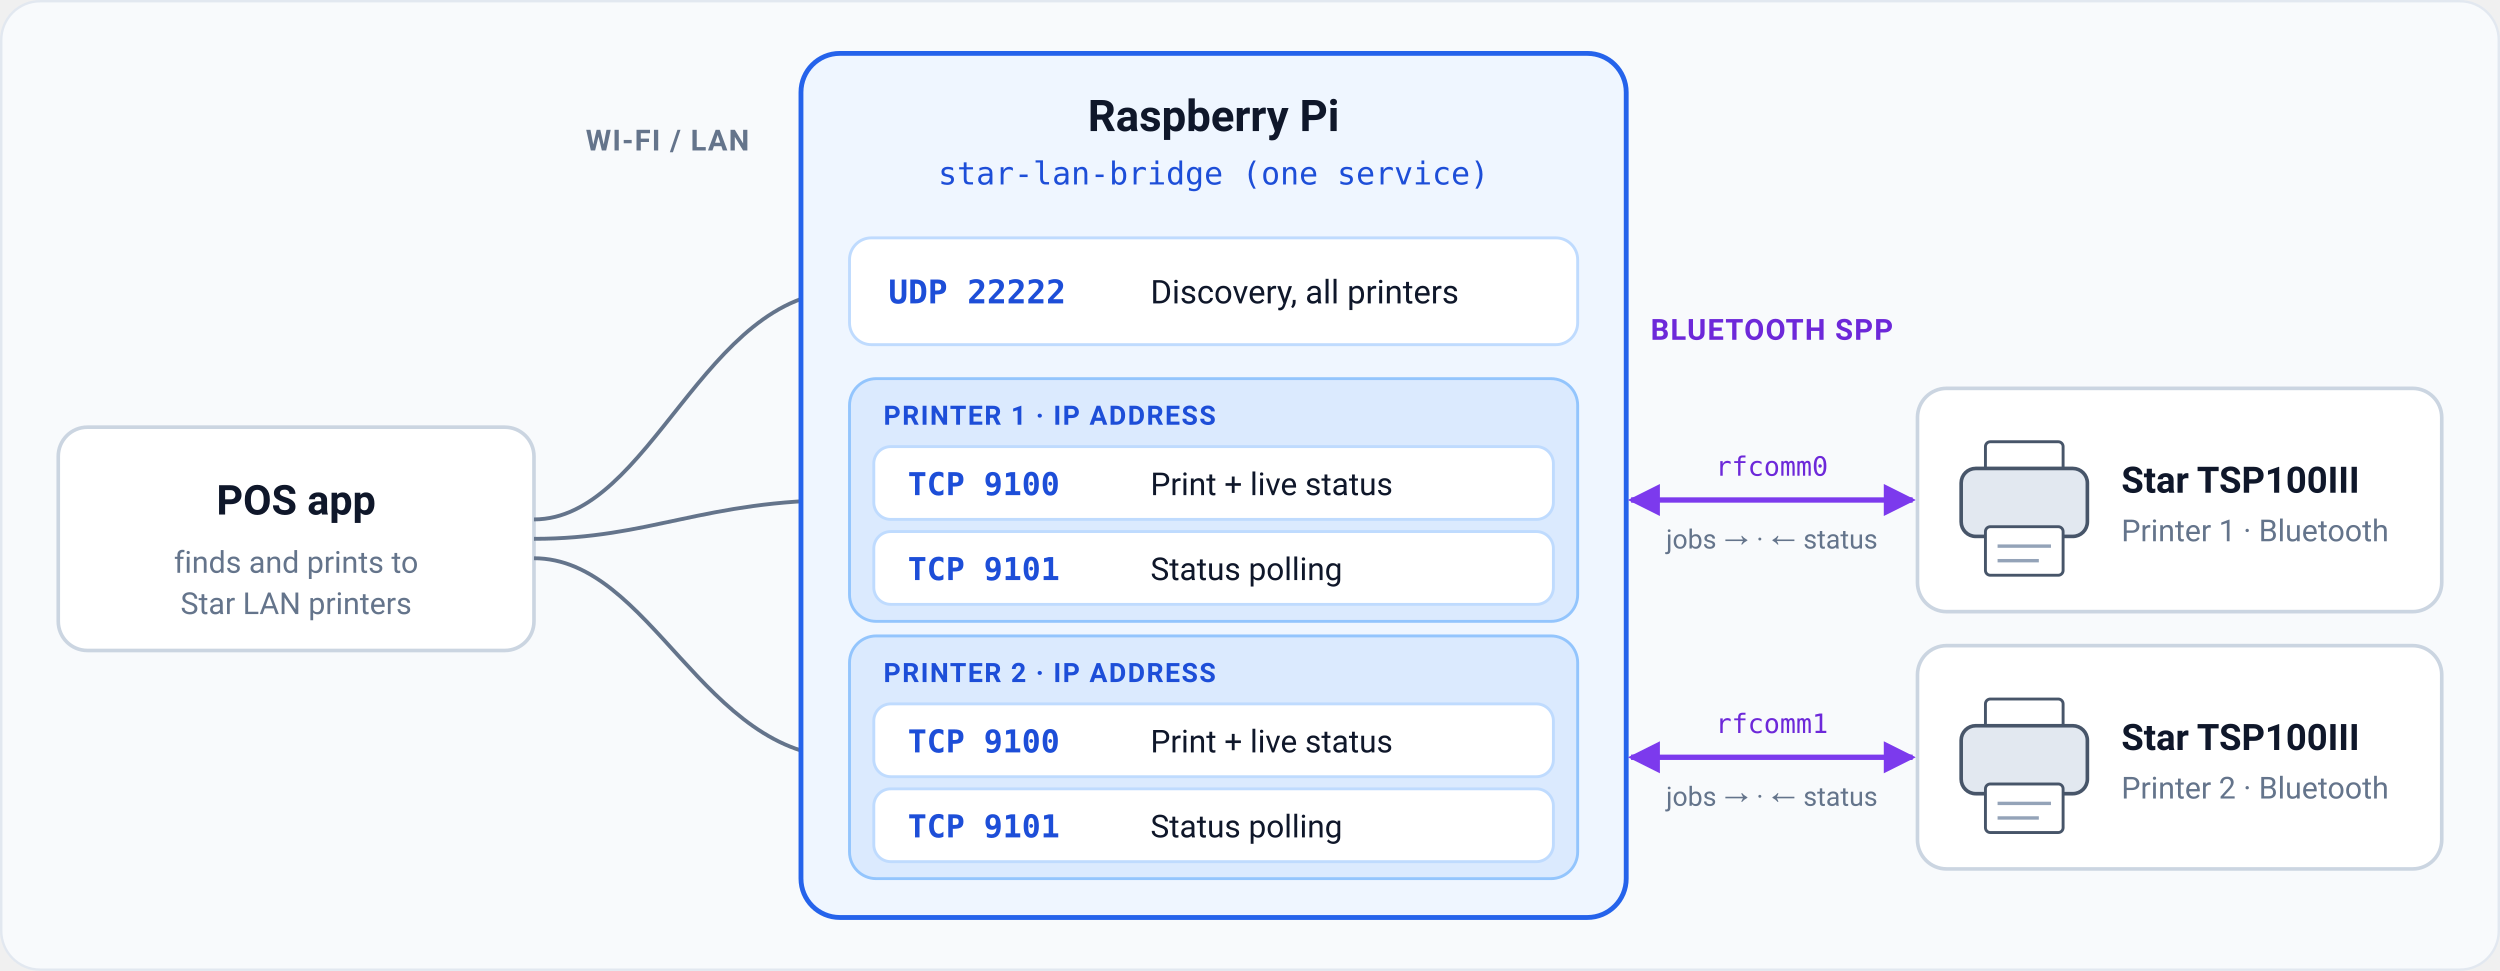
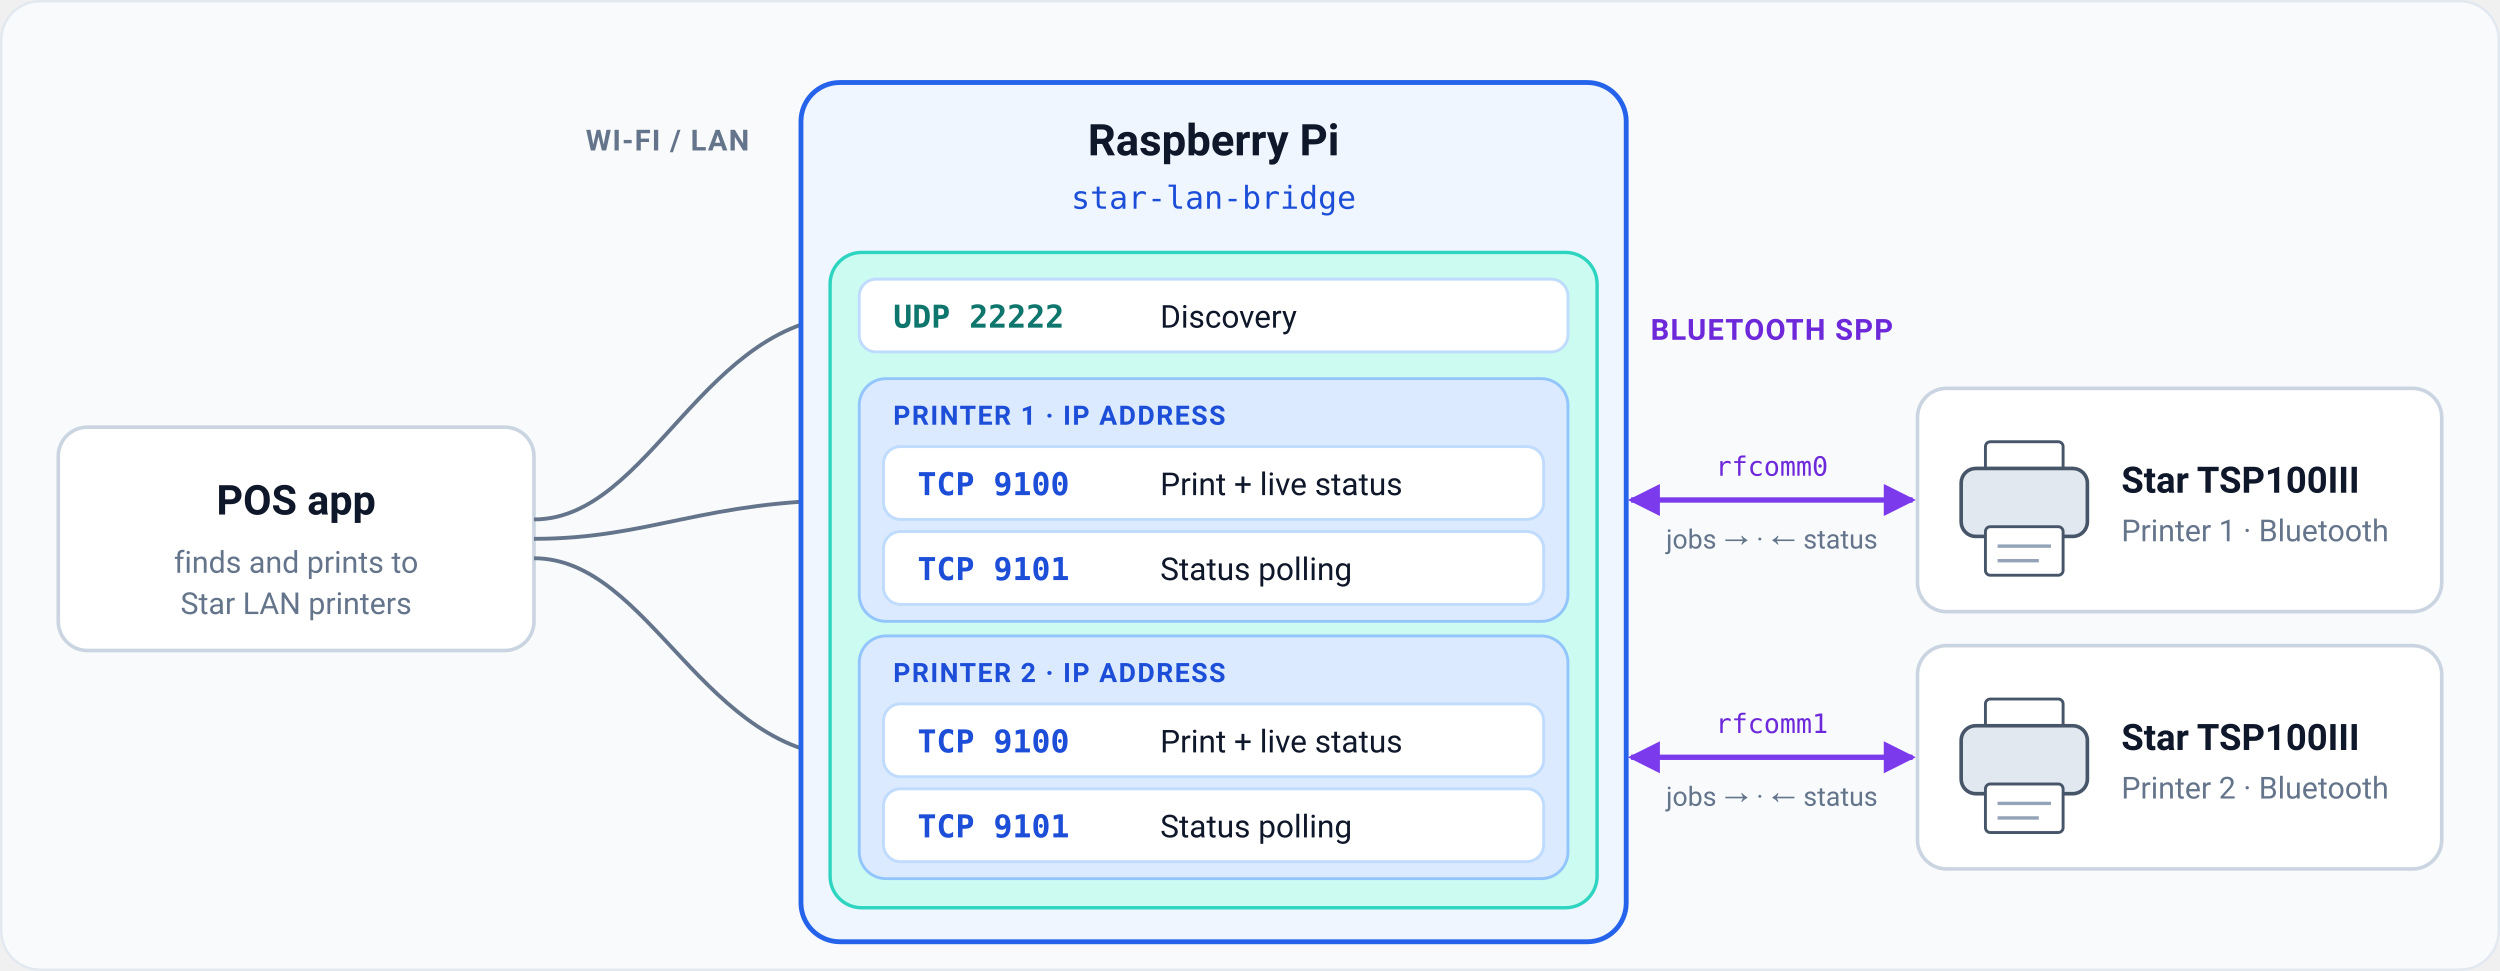
<svg xmlns="http://www.w3.org/2000/svg" viewBox="0 0 1030 400" width="1030" height="400" role="img" aria-labelledby="t d">
  <style>
    .card { fill: #f8fafc; stroke: #e2e8f0; }
    .box { fill: #ffffff; stroke: #cbd5e1; stroke-width: 1.5; }
    .dev { fill: #eff6ff; stroke: #2563eb; stroke-width: 2; }
+     .disc { fill: #ccfbf1; stroke: #2dd4bf; stroke-width: 1.4; }
+     .dacc { fill: #0f766e; }
    .grp { fill: #dbeafe; stroke: #93c5fd; stroke-width: 1.2; }
    .chip { fill: #ffffff; stroke: #bfdbfe; stroke-width: 1.2; }
    .ink { fill: #0f172a; }
    .muted { fill: #64748b; }
    .acc { fill: #1d4ed8; }
    .bt { fill: #6d28d9; }
    .wire { stroke: #64748b; stroke-width: 1.6; fill: none; }
    .btw { stroke: #7c3aed; stroke-width: 2.2; fill: none; }
    .ah { fill: #64748b; }
    .ahb { fill: #7c3aed; }
    .icon { fill: #e2e8f0; stroke: #475569; stroke-width: 1.5; }
    .paper { fill: #ffffff; stroke: #475569; stroke-width: 1.2; }
    .line { stroke: #94a3b8; stroke-width: 1.4; }
    text { font-family: -apple-system, BlinkMacSystemFont, "Segoe UI", Roboto, Helvetica, Arial, sans-serif; }
    .mono { font-family: ui-monospace, SFMono-Regular, Menlo, Consolas, monospace; }
    @media (prefers-color-scheme: dark) {
      .card { fill: #0f172a; stroke: #1e293b; }
      .box { fill: #1e293b; stroke: #334155; }
      .dev { fill: #172554; stroke: #60a5fa; }
+       .disc { fill: #134e4a; stroke: #14b8a6; }
+       .dacc { fill: #5eead4; }
      .grp { fill: #1e3a8a; stroke: #3b82f6; }
      .chip { fill: #0f172a; stroke: #1e40af; }
      .ink { fill: #e2e8f0; }
      .muted { fill: #94a3b8; }
      .acc { fill: #93c5fd; }
      .bt { fill: #c4b5fd; }
      .wire { stroke: #94a3b8; }
      .btw { stroke: #a78bfa; }
      .ah { fill: #94a3b8; }
      .ahb { fill: #a78bfa; }
      .icon { fill: #334155; stroke: #cbd5e1; }
      .paper { fill: #f8fafc; stroke: #cbd5e1; }
      .line { stroke: #94a3b8; }
    }
  </style>
  <defs>
    <marker id="a" viewBox="0 0 10 10" refX="9" refY="5" markerWidth="7" markerHeight="7" orient="auto-start-reverse">
      <path class="ah" d="M0 0 L10 5 L0 10 z" />
    </marker>
    <marker id="b" viewBox="0 0 10 10" refX="9" refY="5" markerWidth="6" markerHeight="6" orient="auto-start-reverse">
      <path class="ahb" d="M0 0 L10 5 L0 10 z" />
    </marker>
  </defs>
  <rect class="card" x="0.5" y="0.5" width="1029" height="399" rx="16" />
  <rect class="box" x="24" y="176" width="196" height="92" rx="12" />
  <text class="ink" x="122" y="212" text-anchor="middle" font-size="17" font-weight="600">POS app</text>
  <text class="muted" x="122" y="236" text-anchor="middle" font-size="12.5">finds and prints to</text>
  <text class="muted" x="122" y="253" text-anchor="middle" font-size="12.5">Star LAN printers</text>
  <text class="muted" x="275" y="62" text-anchor="middle" font-size="12" font-weight="600" letter-spacing="0.5">WI-FI / LAN</text>
-   <path class="wire" d="M220 214 C 268 214, 290 120, 348 120" marker-end="url(#a)" />
-   <path class="wire" d="M220 222 C 268 222, 290 206, 348 206" marker-end="url(#a)" />
-   <path class="wire" d="M220 230 C 268 230, 290 312, 348 312" marker-end="url(#a)" />
-   <rect class="dev" x="330" y="22" width="340" height="356" rx="16" />
-   <text class="ink" x="500" y="54" text-anchor="middle" font-size="18" font-weight="700">Raspberry Pi</text>
-   <text class="acc mono" x="500" y="76" text-anchor="middle" font-size="13">star-lan-bridge (one service)</text>
-   <rect class="chip" x="350" y="98" width="300" height="44" rx="9" />
-   <text class="acc mono" x="366" y="125" font-size="13.5" font-weight="700">UDP 22222</text>
-   <text class="ink" x="474" y="125" font-size="13.5">Discovery, all printers</text>
-   <rect class="grp" x="350" y="156" width="300" height="100" rx="11" />
-   <text class="acc" x="364" y="175" font-size="11" font-weight="700" letter-spacing="0.6">PRINTER 1 · IP ADDRESS</text>
-   <rect class="chip" x="360" y="184" width="280" height="30" rx="7" />
-   <text class="acc mono" x="374" y="204" font-size="13" font-weight="700">TCP 9100</text>
-   <text class="ink" x="474" y="204" font-size="13">Print + live status</text>
-   <rect class="chip" x="360" y="219" width="280" height="30" rx="7" />
-   <text class="acc mono" x="374" y="239" font-size="13" font-weight="700">TCP 9101</text>
-   <text class="ink" x="474" y="239" font-size="13">Status polling</text>
-   <rect class="grp" x="350" y="262" width="300" height="100" rx="11" />
-   <text class="acc" x="364" y="281" font-size="11" font-weight="700" letter-spacing="0.6">PRINTER 2 · IP ADDRESS</text>
-   <rect class="chip" x="360" y="290" width="280" height="30" rx="7" />
-   <text class="acc mono" x="374" y="310" font-size="13" font-weight="700">TCP 9100</text>
-   <text class="ink" x="474" y="310" font-size="13">Print + live status</text>
-   <rect class="chip" x="360" y="325" width="280" height="30" rx="7" />
-   <text class="acc mono" x="374" y="345" font-size="13" font-weight="700">TCP 9101</text>
-   <text class="ink" x="474" y="345" font-size="13">Status polling</text>
+   <path class="wire" d="M220 214 C 268 214, 290 130, 352 130" marker-end="url(#a)" />
+   <path class="wire" d="M220 222 C 268 222, 290 206, 352 206" marker-end="url(#a)" />
+   <path class="wire" d="M220 230 C 268 230, 290 312, 352 312" marker-end="url(#a)" />
+   <rect class="dev" x="330" y="34" width="340" height="354" rx="16" />
+   <text class="ink" x="500" y="64" text-anchor="middle" font-size="18" font-weight="700">Raspberry Pi</text>
+   <text class="acc mono" x="500" y="86" text-anchor="middle" font-size="13">star-lan-bridge</text>
+   <rect class="disc" x="342" y="104" width="316" height="270" rx="13" />
+   <rect class="chip" x="354" y="115" width="292" height="30" rx="7" />
+   <text class="dacc mono" x="368" y="135" font-size="13" font-weight="700">UDP 22222</text>
+   <text class="ink" x="478" y="135" font-size="13">Discovery</text>
+   <rect class="grp" x="354" y="156" width="292" height="100" rx="11" />
+   <text class="acc" x="368" y="175" font-size="11" font-weight="700" letter-spacing="0.6">PRINTER 1 · IP ADDRESS</text>
+   <rect class="chip" x="364" y="184" width="272" height="30" rx="7" />
+   <text class="acc mono" x="378" y="204" font-size="13" font-weight="700">TCP 9100</text>
+   <text class="ink" x="478" y="204" font-size="13">Print + live status</text>
+   <rect class="chip" x="364" y="219" width="272" height="30" rx="7" />
+   <text class="acc mono" x="378" y="239" font-size="13" font-weight="700">TCP 9101</text>
+   <text class="ink" x="478" y="239" font-size="13">Status polling</text>
+   <rect class="grp" x="354" y="262" width="292" height="100" rx="11" />
+   <text class="acc" x="368" y="281" font-size="11" font-weight="700" letter-spacing="0.6">PRINTER 2 · IP ADDRESS</text>
+   <rect class="chip" x="364" y="290" width="272" height="30" rx="7" />
+   <text class="acc mono" x="378" y="310" font-size="13" font-weight="700">TCP 9100</text>
+   <text class="ink" x="478" y="310" font-size="13">Print + live status</text>
+   <rect class="chip" x="364" y="325" width="272" height="30" rx="7" />
+   <text class="acc mono" x="378" y="345" font-size="13" font-weight="700">TCP 9101</text>
+   <text class="ink" x="478" y="345" font-size="13">Status polling</text>
  <text class="bt" x="730" y="140" text-anchor="middle" font-size="12" font-weight="700" letter-spacing="0.5">BLUETOOTH SPP</text>
  <text class="bt mono" x="730" y="196" text-anchor="middle" font-size="11">rfcomm0</text>
  <path class="btw" d="M672 206 L 788 206" marker-start="url(#b)" marker-end="url(#b)" />
  <text class="bt mono" x="730" y="302" text-anchor="middle" font-size="11">rfcomm1</text>
  <path class="btw" d="M672 312 L 788 312" marker-start="url(#b)" marker-end="url(#b)" />
  <text class="muted" x="730" y="226" text-anchor="middle" font-size="11">jobs → · ← status</text>
  <text class="muted" x="730" y="332" text-anchor="middle" font-size="11">jobs → · ← status</text>
  <rect class="box" x="790" y="160" width="216" height="92" rx="12" />
  <rect class="paper" x="818" y="182" width="32" height="14" rx="2" />
  <rect class="icon" x="808" y="193" width="52" height="28" rx="6" />
  <rect class="paper" x="818" y="217" width="32" height="20" rx="2" />
  <line class="line" x1="823" y1="225" x2="845" y2="225" />
  <line class="line" x1="823" y1="231" x2="840" y2="231" />
  <text class="ink" x="874" y="203" font-size="15" font-weight="600">Star TSP100III</text>
  <text class="muted" x="874" y="223" font-size="12.5">Printer 1 · Bluetooth</text>
  <rect class="box" x="790" y="266" width="216" height="92" rx="12" />
  <rect class="paper" x="818" y="288" width="32" height="14" rx="2" />
  <rect class="icon" x="808" y="299" width="52" height="28" rx="6" />
  <rect class="paper" x="818" y="323" width="32" height="20" rx="2" />
  <line class="line" x1="823" y1="331" x2="845" y2="331" />
  <line class="line" x1="823" y1="337" x2="840" y2="337" />
  <text class="ink" x="874" y="309" font-size="15" font-weight="600">Star TSP100III</text>
  <text class="muted" x="874" y="329" font-size="12.5">Printer 2 · Bluetooth</text>
</svg>
